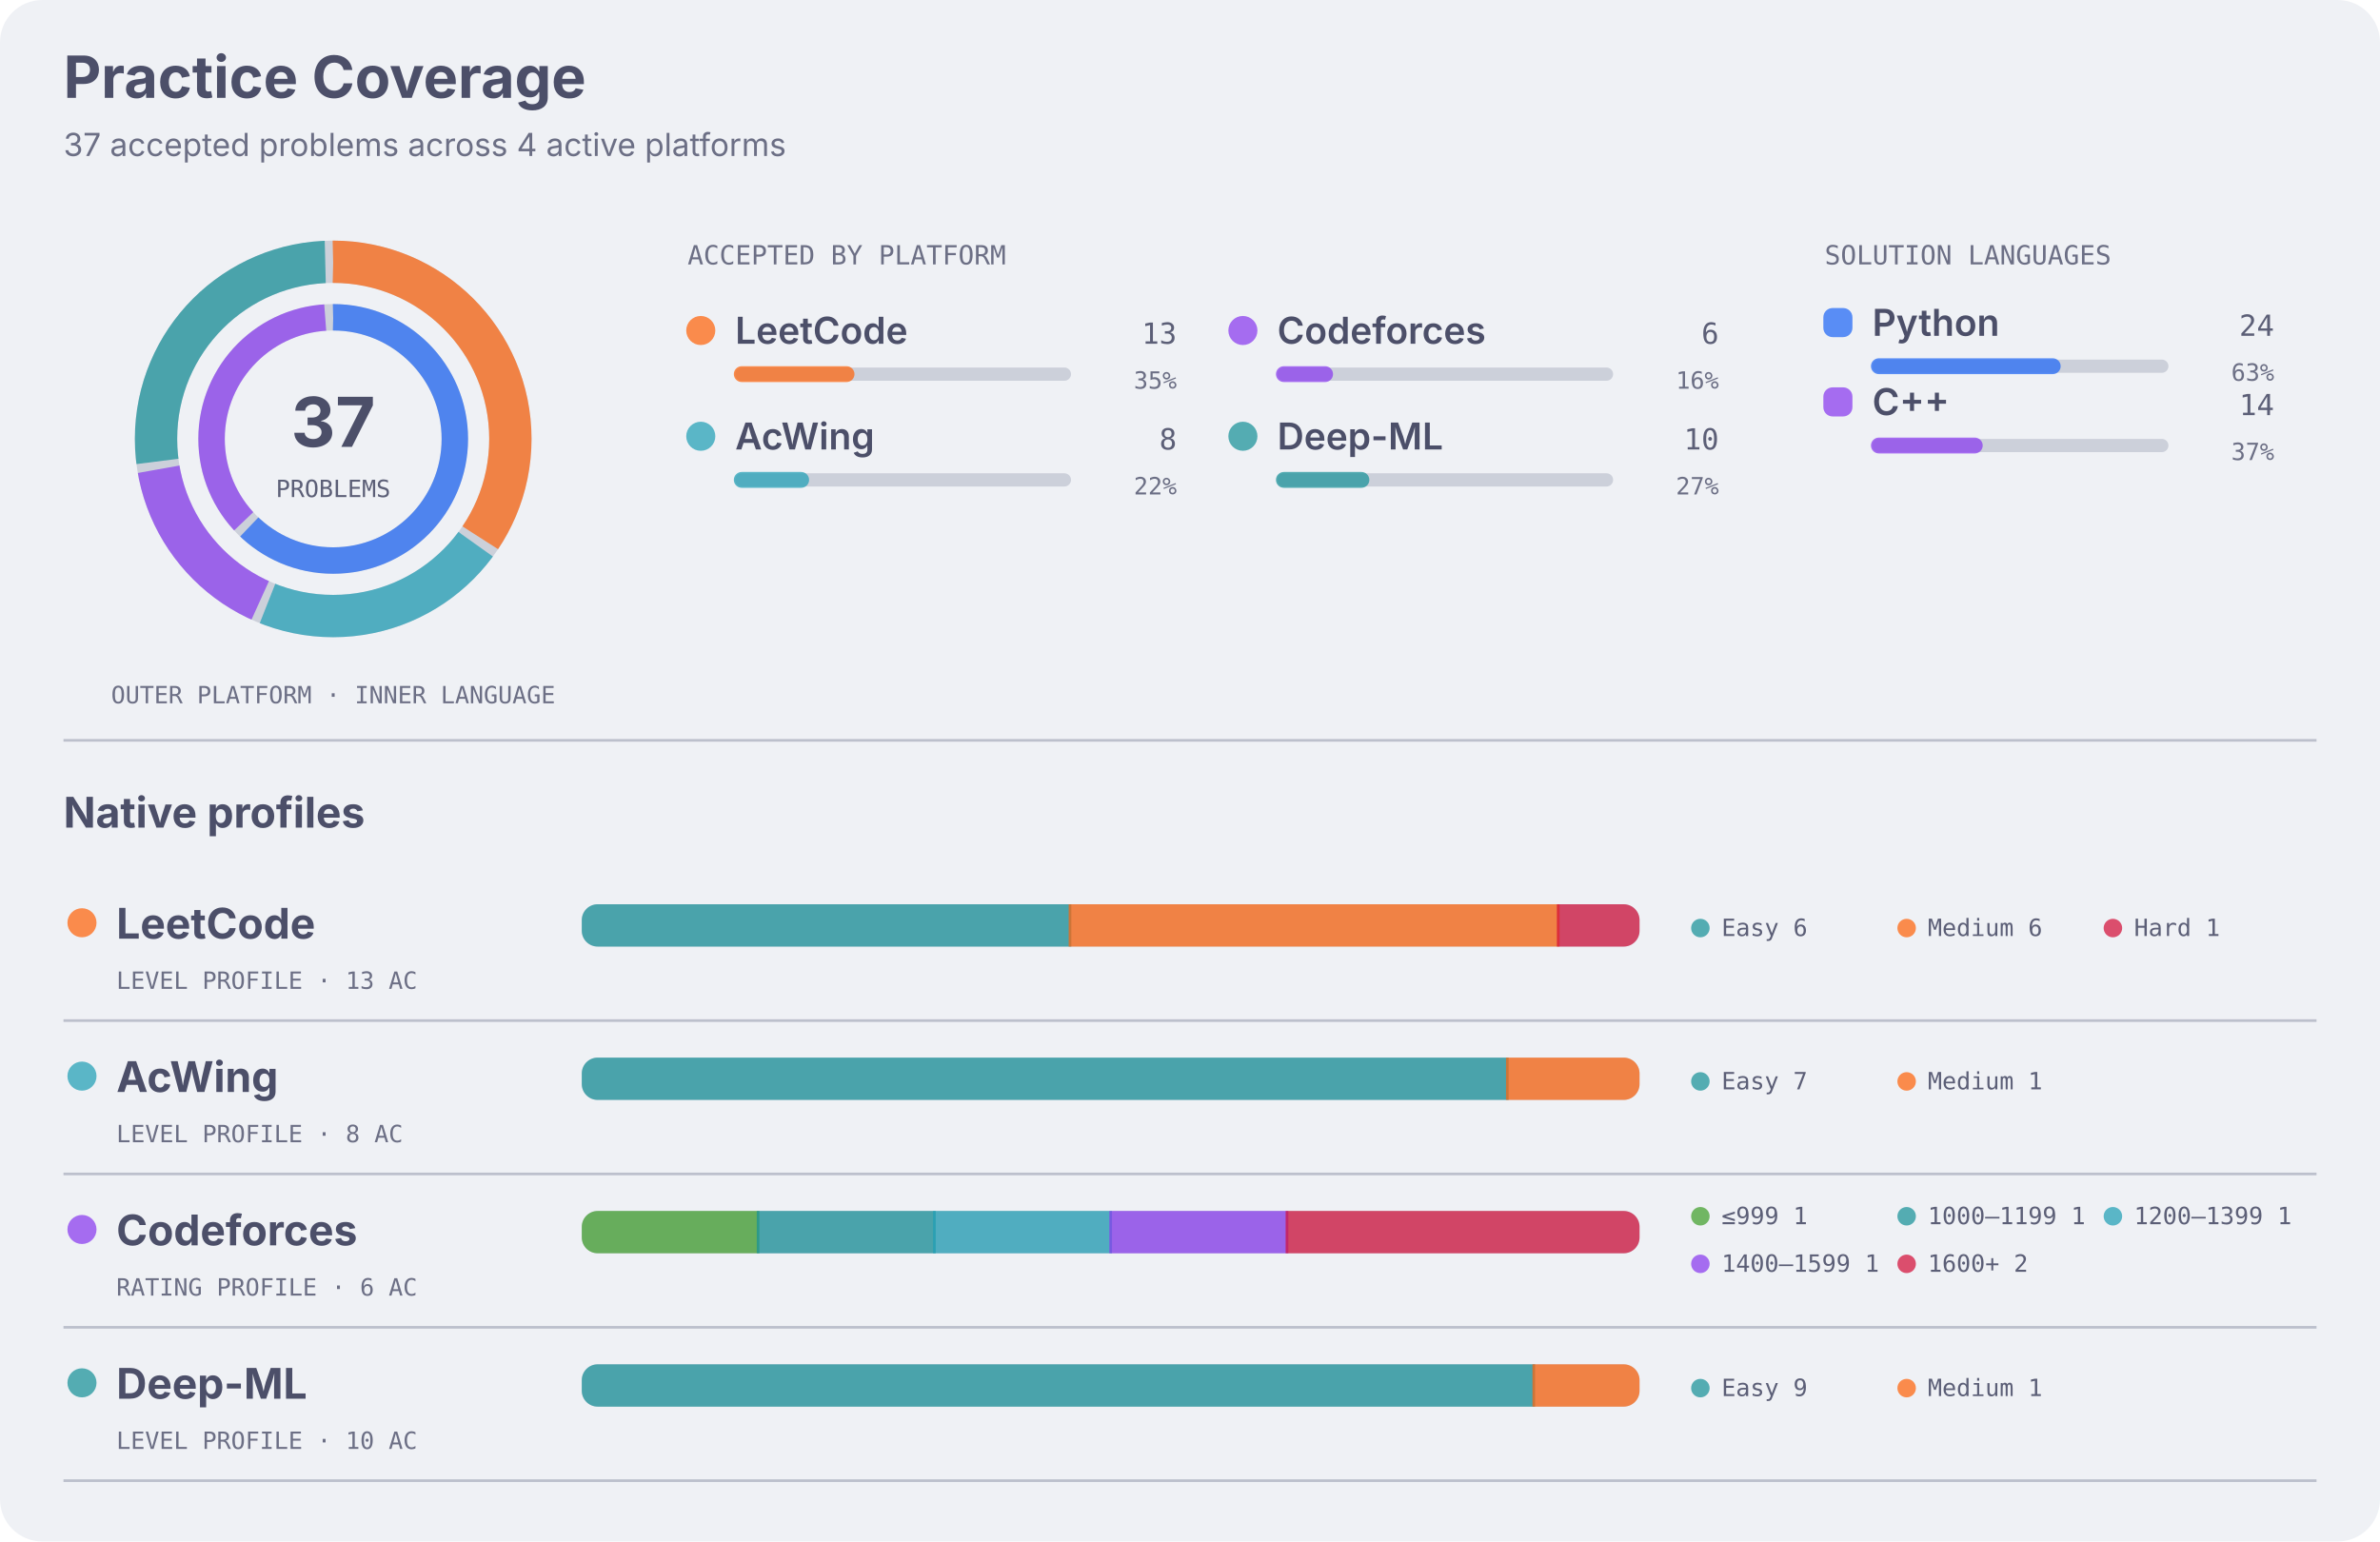
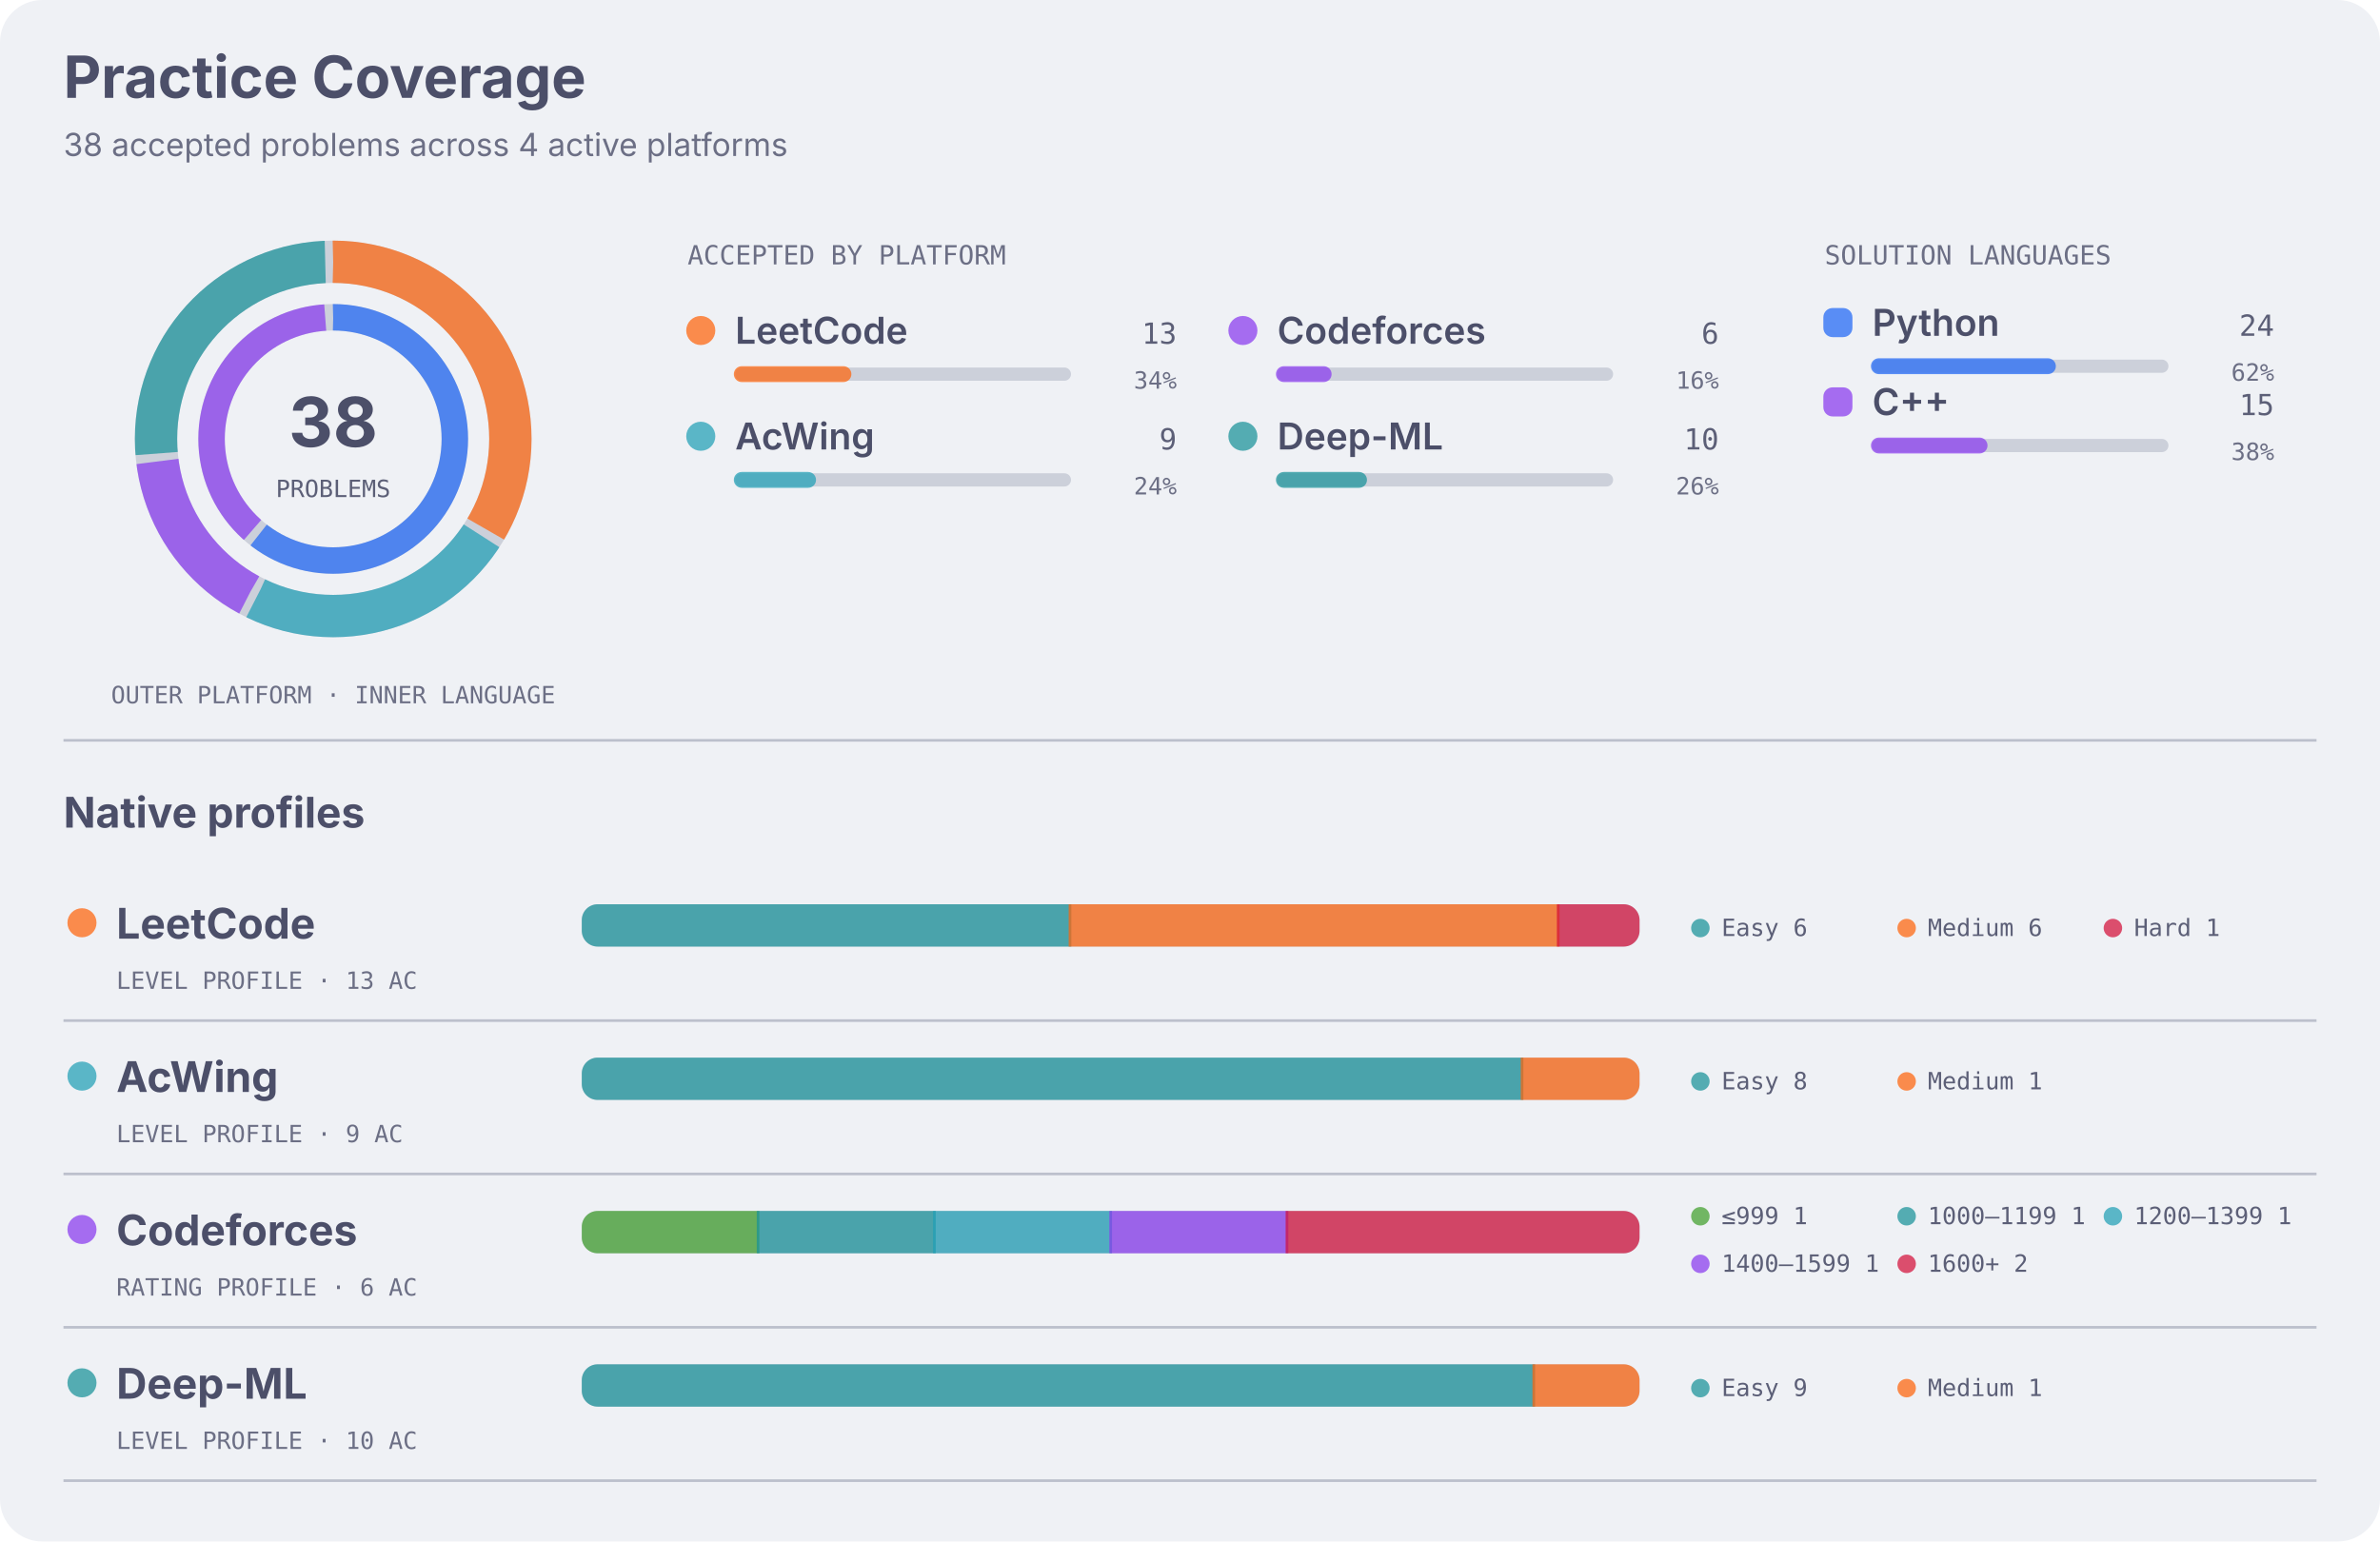
<svg xmlns="http://www.w3.org/2000/svg" width="900" height="583" viewBox="0 0 900 583" role="img" aria-labelledby="coverage-title coverage-desc">
  <style>
    .coverage-background { fill: #eff1f5; }
    .coverage-primary { fill: #4c4f69; }
    .coverage-secondary { fill: #5c5f77; }
    .coverage-muted { fill: #6c6f85; }
    .coverage-track { fill: #ccd0da; }
    .coverage-track-stroke { stroke: #ccd0da; }
    .coverage-divider { stroke: #bcc0cc; }
    .coverage-yellow { fill: #df8e1d; stroke: #df8e1d; }
    .coverage-blue { fill: #1e66f5; stroke: #1e66f5; }
    .coverage-sapphire { fill: #209fb5; stroke: #209fb5; }
    .coverage-mauve { fill: #8839ef; stroke: #8839ef; }
    .coverage-green { fill: #40a02b; stroke: #40a02b; }
    .coverage-peach { fill: #fe640b; stroke: #fe640b; }
    .coverage-red { fill: #d20f39; stroke: #d20f39; }
    .coverage-teal { fill: #179299; stroke: #179299; }
    .coverage-overlay { fill: #7c7f93; stroke: #7c7f93; }
    .coverage-accent { opacity: 0.72; }
    .coverage-empty { opacity: 0.32; }
    @media (prefers-color-scheme: dark) {
      .coverage-background { fill: #1e1e2e; }
      .coverage-primary { fill: #cdd6f4; }
      .coverage-secondary { fill: #bac2de; }
      .coverage-muted { fill: #a6adc8; }
      .coverage-track { fill: #313244; }
      .coverage-track-stroke { stroke: #313244; }
      .coverage-divider { stroke: #45475a; }
      .coverage-yellow { fill: #f9e2af; stroke: #f9e2af; }
      .coverage-blue { fill: #89b4fa; stroke: #89b4fa; }
      .coverage-sapphire { fill: #74c7ec; stroke: #74c7ec; }
      .coverage-mauve { fill: #cba6f7; stroke: #cba6f7; }
      .coverage-green { fill: #a6e3a1; stroke: #a6e3a1; }
      .coverage-peach { fill: #fab387; stroke: #fab387; }
      .coverage-red { fill: #f38ba8; stroke: #f38ba8; }
      .coverage-teal { fill: #94e2d5; stroke: #94e2d5; }
      .coverage-overlay { fill: #9399b2; stroke: #9399b2; }
      .coverage-accent { opacity: 1; }
      .coverage-empty { opacity: 0.45; }
    }
  </style>
  <rect class="coverage-background" width="900" height="583" rx="16" />
  <text class="coverage-primary" x="24" y="37" font-family="-apple-system,BlinkMacSystemFont,Segoe UI,sans-serif" font-size="22" font-weight="700">Practice Coverage</text>
-   <text class="coverage-muted" x="24" y="59" font-family="-apple-system,BlinkMacSystemFont,Segoe UI,sans-serif" font-size="12">37 accepted problems across 4 active platforms</text>
+   <text class="coverage-muted" x="24" y="59" font-family="-apple-system,BlinkMacSystemFont,Segoe UI,sans-serif" font-size="12">38 accepted problems across 4 active platforms</text>
  <circle class="coverage-track-stroke" cx="126" cy="166" r="67" fill="none" stroke-width="16" />
-   <circle class="coverage-accent coverage-peach" cx="126" cy="166" r="67" style="fill:none" stroke-width="16" stroke-dasharray="144.91 276.06" stroke-dashoffset="-0.00" transform="rotate(-90 126 166)" data-ring="platform" data-segment="LeetCode" data-count="13">
+   <circle class="coverage-accent coverage-peach" cx="126" cy="166" r="67" style="fill:none" stroke-width="16" stroke-dasharray="141.02 279.96" stroke-dashoffset="-0.00" transform="rotate(-90 126 166)" data-ring="platform" data-segment="LeetCode" data-count="13">
    </circle>
-   <circle class="coverage-accent coverage-sapphire" cx="126" cy="166" r="67" style="fill:none" stroke-width="16" stroke-dasharray="88.02 332.95" stroke-dashoffset="-147.91" transform="rotate(-90 126 166)" data-ring="platform" data-segment="AcWing" data-count="8">
+   <circle class="coverage-accent coverage-sapphire" cx="126" cy="166" r="67" style="fill:none" stroke-width="16" stroke-dasharray="96.70 324.27" stroke-dashoffset="-144.02" transform="rotate(-90 126 166)" data-ring="platform" data-segment="AcWing" data-count="9">
    </circle>
-   <circle class="coverage-accent coverage-mauve" cx="126" cy="166" r="67" style="fill:none" stroke-width="16" stroke-dasharray="65.27 355.71" stroke-dashoffset="-238.93" transform="rotate(-90 126 166)" data-ring="platform" data-segment="Codeforces" data-count="6">
+   <circle class="coverage-accent coverage-mauve" cx="126" cy="166" r="67" style="fill:none" stroke-width="16" stroke-dasharray="63.47 357.50" stroke-dashoffset="-243.72" transform="rotate(-90 126 166)" data-ring="platform" data-segment="Codeforces" data-count="6">
    </circle>
-   <circle class="coverage-accent coverage-teal" cx="126" cy="166" r="67" style="fill:none" stroke-width="16" stroke-dasharray="110.78 310.20" stroke-dashoffset="-307.20" transform="rotate(-90 126 166)" data-ring="platform" data-segment="Deep-ML" data-count="10">
+   <circle class="coverage-accent coverage-teal" cx="126" cy="166" r="67" style="fill:none" stroke-width="16" stroke-dasharray="107.78 313.19" stroke-dashoffset="-310.19" transform="rotate(-90 126 166)" data-ring="platform" data-segment="Deep-ML" data-count="10">
    </circle>
  <circle class="coverage-track-stroke" cx="126" cy="166" r="46" fill="none" stroke-width="10" />
-   <circle class="coverage-accent coverage-blue" cx="126" cy="166" r="46" style="fill:none" stroke-width="10" stroke-dasharray="179.54 109.48" stroke-dashoffset="-0.00" transform="rotate(-90 126 166)" data-ring="language" data-segment="Python" data-count="24">
+   <circle class="coverage-accent coverage-blue" cx="126" cy="166" r="46" style="fill:none" stroke-width="10" stroke-dasharray="174.86 114.16" stroke-dashoffset="-0.00" transform="rotate(-90 126 166)" data-ring="language" data-segment="Python" data-count="24">
    </circle>
-   <circle class="coverage-accent coverage-mauve" cx="126" cy="166" r="46" style="fill:none" stroke-width="10" stroke-dasharray="103.48 185.54" stroke-dashoffset="-182.54" transform="rotate(-90 126 166)" data-ring="language" data-segment="C++" data-count="14">
+   <circle class="coverage-accent coverage-mauve" cx="126" cy="166" r="46" style="fill:none" stroke-width="10" stroke-dasharray="108.16 180.86" stroke-dashoffset="-177.86" transform="rotate(-90 126 166)" data-ring="language" data-segment="C++" data-count="15">
    </circle>
-   <text class="coverage-primary" x="126" y="169" text-anchor="middle" font-family="-apple-system,BlinkMacSystemFont,Segoe UI,sans-serif" font-size="26" font-weight="700">37</text>
+   <text class="coverage-primary" x="126" y="169" text-anchor="middle" font-family="-apple-system,BlinkMacSystemFont,Segoe UI,sans-serif" font-size="26" font-weight="700">38</text>
  <text class="coverage-secondary" x="126" y="188" text-anchor="middle" font-family="ui-monospace,SFMono-Regular,Menlo,monospace" font-size="9">PROBLEMS</text>
  <text class="coverage-muted" x="126" y="266" text-anchor="middle" font-family="ui-monospace,SFMono-Regular,Menlo,monospace" font-size="9">OUTER PLATFORM · INNER LANGUAGE</text>
  <text class="coverage-muted" x="260" y="100" font-family="ui-monospace,SFMono-Regular,Menlo,monospace" font-size="10">ACCEPTED BY PLATFORM</text>
  <text class="coverage-muted" x="690" y="100" font-family="ui-monospace,SFMono-Regular,Menlo,monospace" font-size="10">SOLUTION LANGUAGES</text>
  <circle class="coverage-accent coverage-peach" cx="265" cy="125" r="5" />
  <text class="coverage-primary" x="278" y="130" font-family="-apple-system,BlinkMacSystemFont,Segoe UI,sans-serif" font-size="14" font-weight="600">LeetCode</text>
  <text class="coverage-secondary" x="445" y="130" text-anchor="end" font-family="ui-monospace,SFMono-Regular,Menlo,monospace" font-size="11">13</text>
  <rect class="coverage-track" x="278" y="139" width="127" height="5" rx="2.5" />
-   <rect class="coverage-accent coverage-peach" x="278" y="139" width="44.62" height="5" rx="2.5" data-share="35.1" data-count="13">
+   <rect class="coverage-accent coverage-peach" x="278" y="139" width="43.45" height="5" rx="2.5" data-share="34.2" data-count="13">
    </rect>
-   <text class="coverage-muted" x="445" y="147" text-anchor="end" font-family="ui-monospace,SFMono-Regular,Menlo,monospace" font-size="9">35%</text>
+   <text class="coverage-muted" x="445" y="147" text-anchor="end" font-family="ui-monospace,SFMono-Regular,Menlo,monospace" font-size="9">34%</text>
  <circle class="coverage-accent coverage-sapphire" cx="265" cy="165" r="5" />
  <text class="coverage-primary" x="278" y="170" font-family="-apple-system,BlinkMacSystemFont,Segoe UI,sans-serif" font-size="14" font-weight="600">AcWing</text>
-   <text class="coverage-secondary" x="445" y="170" text-anchor="end" font-family="ui-monospace,SFMono-Regular,Menlo,monospace" font-size="11">8</text>
+   <text class="coverage-secondary" x="445" y="170" text-anchor="end" font-family="ui-monospace,SFMono-Regular,Menlo,monospace" font-size="11">9</text>
  <rect class="coverage-track" x="278" y="179" width="127" height="5" rx="2.5" />
-   <rect class="coverage-accent coverage-sapphire" x="278" y="179" width="27.46" height="5" rx="2.5" data-share="21.6" data-count="8">
+   <rect class="coverage-accent coverage-sapphire" x="278" y="179" width="30.08" height="5" rx="2.5" data-share="23.7" data-count="9">
    </rect>
-   <text class="coverage-muted" x="445" y="187" text-anchor="end" font-family="ui-monospace,SFMono-Regular,Menlo,monospace" font-size="9">22%</text>
+   <text class="coverage-muted" x="445" y="187" text-anchor="end" font-family="ui-monospace,SFMono-Regular,Menlo,monospace" font-size="9">24%</text>
  <circle class="coverage-accent coverage-mauve" cx="470" cy="125" r="5" />
  <text class="coverage-primary" x="483" y="130" font-family="-apple-system,BlinkMacSystemFont,Segoe UI,sans-serif" font-size="14" font-weight="600">Codeforces</text>
  <text class="coverage-secondary" x="650" y="130" text-anchor="end" font-family="ui-monospace,SFMono-Regular,Menlo,monospace" font-size="11">6</text>
  <rect class="coverage-track" x="483" y="139" width="127" height="5" rx="2.5" />
-   <rect class="coverage-accent coverage-mauve" x="483" y="139" width="20.59" height="5" rx="2.5" data-share="16.2" data-count="6">
+   <rect class="coverage-accent coverage-mauve" x="483" y="139" width="20.05" height="5" rx="2.5" data-share="15.8" data-count="6">
    </rect>
  <text class="coverage-muted" x="650" y="147" text-anchor="end" font-family="ui-monospace,SFMono-Regular,Menlo,monospace" font-size="9">16%</text>
  <circle class="coverage-accent coverage-teal" cx="470" cy="165" r="5" />
  <text class="coverage-primary" x="483" y="170" font-family="-apple-system,BlinkMacSystemFont,Segoe UI,sans-serif" font-size="14" font-weight="600">Deep-ML</text>
  <text class="coverage-secondary" x="650" y="170" text-anchor="end" font-family="ui-monospace,SFMono-Regular,Menlo,monospace" font-size="11">10</text>
  <rect class="coverage-track" x="483" y="179" width="127" height="5" rx="2.5" />
-   <rect class="coverage-accent coverage-teal" x="483" y="179" width="34.32" height="5" rx="2.5" data-share="27.0" data-count="10">
+   <rect class="coverage-accent coverage-teal" x="483" y="179" width="33.42" height="5" rx="2.5" data-share="26.3" data-count="10">
    </rect>
-   <text class="coverage-muted" x="650" y="187" text-anchor="end" font-family="ui-monospace,SFMono-Regular,Menlo,monospace" font-size="9">27%</text>
+   <text class="coverage-muted" x="650" y="187" text-anchor="end" font-family="ui-monospace,SFMono-Regular,Menlo,monospace" font-size="9">26%</text>
  <rect class="coverage-accent coverage-blue" x="690" y="117" width="10" height="10" rx="3" />
  <text class="coverage-primary" x="708" y="127" font-family="-apple-system,BlinkMacSystemFont,Segoe UI,sans-serif" font-size="14" font-weight="600">Python</text>
  <text class="coverage-secondary" x="860" y="127" text-anchor="end" font-family="ui-monospace,SFMono-Regular,Menlo,monospace" font-size="11">24</text>
  <rect class="coverage-track" x="708" y="136" width="112" height="5" rx="2.5" />
-   <rect class="coverage-accent coverage-blue" x="708" y="136" width="70.74" height="5" rx="2.5" data-share="63.2" data-count="24">
+   <rect class="coverage-accent coverage-blue" x="708" y="136" width="68.92" height="5" rx="2.5" data-share="61.5" data-count="24">
    </rect>
-   <text class="coverage-muted" x="860" y="144" text-anchor="end" font-family="ui-monospace,SFMono-Regular,Menlo,monospace" font-size="9">63%</text>
+   <text class="coverage-muted" x="860" y="144" text-anchor="end" font-family="ui-monospace,SFMono-Regular,Menlo,monospace" font-size="9">62%</text>
  <rect class="coverage-accent coverage-mauve" x="690" y="147" width="10" height="10" rx="3" />
  <text class="coverage-primary" x="708" y="157" font-family="-apple-system,BlinkMacSystemFont,Segoe UI,sans-serif" font-size="14" font-weight="600">C++</text>
-   <text class="coverage-secondary" x="860" y="157" text-anchor="end" font-family="ui-monospace,SFMono-Regular,Menlo,monospace" font-size="11">14</text>
+   <text class="coverage-secondary" x="860" y="157" text-anchor="end" font-family="ui-monospace,SFMono-Regular,Menlo,monospace" font-size="11">15</text>
  <rect class="coverage-track" x="708" y="166" width="112" height="5" rx="2.5" />
-   <rect class="coverage-accent coverage-mauve" x="708" y="166" width="41.26" height="5" rx="2.5" data-share="36.8" data-count="14">
+   <rect class="coverage-accent coverage-mauve" x="708" y="166" width="43.08" height="5" rx="2.5" data-share="38.5" data-count="15">
    </rect>
-   <text class="coverage-muted" x="860" y="174" text-anchor="end" font-family="ui-monospace,SFMono-Regular,Menlo,monospace" font-size="9">37%</text>
+   <text class="coverage-muted" x="860" y="174" text-anchor="end" font-family="ui-monospace,SFMono-Regular,Menlo,monospace" font-size="9">38%</text>
  <line class="coverage-divider" x1="24" y1="280" x2="876" y2="280" />
  <text class="coverage-primary" x="24" y="313" font-family="-apple-system,BlinkMacSystemFont,Segoe UI,sans-serif" font-size="16" font-weight="700">Native profiles</text>
  <circle class="coverage-accent coverage-peach" cx="31" cy="349" r="5" />
  <text class="coverage-primary" x="44" y="355" font-family="-apple-system,BlinkMacSystemFont,Segoe UI,sans-serif" font-size="16" font-weight="650">LeetCode</text>
  <text class="coverage-muted" x="44" y="374" font-family="ui-monospace,SFMono-Regular,Menlo,monospace" font-size="9">LEVEL PROFILE · 13 AC</text>
  <rect class="coverage-track" x="220" y="342" width="400" height="16" rx="6" />
  <clipPath id="leetcode-profile-clip">
    <rect x="220" y="342" width="400" height="16" rx="6" />
  </clipPath>
  <rect x="220.00" y="342" width="184.62" height="16" class="coverage-accent coverage-teal" clip-path="url(#leetcode-profile-clip)" data-profile="leetcode" data-segment="Easy" data-count="6">
    </rect>
  <rect x="404.62" y="342" width="184.62" height="16" class="coverage-accent coverage-peach" clip-path="url(#leetcode-profile-clip)" data-profile="leetcode" data-segment="Medium" data-count="6">
    </rect>
  <rect x="589.23" y="342" width="30.77" height="16" class="coverage-accent coverage-red" clip-path="url(#leetcode-profile-clip)" data-profile="leetcode" data-segment="Hard" data-count="1">
    </rect>
  <circle class="coverage-accent coverage-teal" cx="643" cy="351" r="3" />
  <text class="coverage-secondary" x="651" y="354" font-family="ui-monospace,SFMono-Regular,Menlo,monospace" font-size="9" data-profile-summary="leetcode" data-segment="Easy" data-count="6">Easy 6</text>
  <circle class="coverage-accent coverage-peach" cx="721" cy="351" r="3" />
  <text class="coverage-secondary" x="729" y="354" font-family="ui-monospace,SFMono-Regular,Menlo,monospace" font-size="9" data-profile-summary="leetcode" data-segment="Medium" data-count="6">Medium 6</text>
  <circle class="coverage-accent coverage-red" cx="799" cy="351" r="3" />
  <text class="coverage-secondary" x="807" y="354" font-family="ui-monospace,SFMono-Regular,Menlo,monospace" font-size="9" data-profile-summary="leetcode" data-segment="Hard" data-count="1">Hard 1</text>
  <line class="coverage-divider" x1="24" y1="386" x2="876" y2="386" />
  <circle class="coverage-accent coverage-sapphire" cx="31" cy="407" r="5" />
  <text class="coverage-primary" x="44" y="413" font-family="-apple-system,BlinkMacSystemFont,Segoe UI,sans-serif" font-size="16" font-weight="650">AcWing</text>
-   <text class="coverage-muted" x="44" y="432" font-family="ui-monospace,SFMono-Regular,Menlo,monospace" font-size="9">LEVEL PROFILE · 8 AC</text>
+   <text class="coverage-muted" x="44" y="432" font-family="ui-monospace,SFMono-Regular,Menlo,monospace" font-size="9">LEVEL PROFILE · 9 AC</text>
  <rect class="coverage-track" x="220" y="400" width="400" height="16" rx="6" />
  <clipPath id="acwing-profile-clip">
    <rect x="220" y="400" width="400" height="16" rx="6" />
  </clipPath>
-   <rect x="220.00" y="400" width="350.00" height="16" class="coverage-accent coverage-teal" clip-path="url(#acwing-profile-clip)" data-profile="acwing" data-segment="Easy" data-count="7">
+   <rect x="220.00" y="400" width="355.56" height="16" class="coverage-accent coverage-teal" clip-path="url(#acwing-profile-clip)" data-profile="acwing" data-segment="Easy" data-count="8">
    </rect>
-   <rect x="570.00" y="400" width="50.00" height="16" class="coverage-accent coverage-peach" clip-path="url(#acwing-profile-clip)" data-profile="acwing" data-segment="Medium" data-count="1">
+   <rect x="575.56" y="400" width="44.44" height="16" class="coverage-accent coverage-peach" clip-path="url(#acwing-profile-clip)" data-profile="acwing" data-segment="Medium" data-count="1">
    </rect>
  <circle class="coverage-accent coverage-teal" cx="643" cy="409" r="3" />
-   <text class="coverage-secondary" x="651" y="412" font-family="ui-monospace,SFMono-Regular,Menlo,monospace" font-size="9" data-profile-summary="acwing" data-segment="Easy" data-count="7">Easy 7</text>
+   <text class="coverage-secondary" x="651" y="412" font-family="ui-monospace,SFMono-Regular,Menlo,monospace" font-size="9" data-profile-summary="acwing" data-segment="Easy" data-count="8">Easy 8</text>
  <circle class="coverage-accent coverage-peach" cx="721" cy="409" r="3" />
  <text class="coverage-secondary" x="729" y="412" font-family="ui-monospace,SFMono-Regular,Menlo,monospace" font-size="9" data-profile-summary="acwing" data-segment="Medium" data-count="1">Medium 1</text>
  <line class="coverage-divider" x1="24" y1="444" x2="876" y2="444" />
  <circle class="coverage-accent coverage-mauve" cx="31" cy="465" r="5" />
  <text class="coverage-primary" x="44" y="471" font-family="-apple-system,BlinkMacSystemFont,Segoe UI,sans-serif" font-size="16" font-weight="650">Codeforces</text>
  <text class="coverage-muted" x="44" y="490" font-family="ui-monospace,SFMono-Regular,Menlo,monospace" font-size="9">RATING PROFILE · 6 AC</text>
  <rect class="coverage-track" x="220" y="458" width="400" height="16" rx="6" />
  <clipPath id="codeforces-profile-clip">
    <rect x="220" y="458" width="400" height="16" rx="6" />
  </clipPath>
  <rect x="220.00" y="458" width="66.67" height="16" class="coverage-accent coverage-green" clip-path="url(#codeforces-profile-clip)" data-profile="codeforces" data-segment="≤999" data-count="1">
    </rect>
  <rect x="286.67" y="458" width="66.67" height="16" class="coverage-accent coverage-teal" clip-path="url(#codeforces-profile-clip)" data-profile="codeforces" data-segment="1000–1199" data-count="1">
    </rect>
  <rect x="353.33" y="458" width="66.67" height="16" class="coverage-accent coverage-sapphire" clip-path="url(#codeforces-profile-clip)" data-profile="codeforces" data-segment="1200–1399" data-count="1">
    </rect>
  <rect x="420.00" y="458" width="66.67" height="16" class="coverage-accent coverage-mauve" clip-path="url(#codeforces-profile-clip)" data-profile="codeforces" data-segment="1400–1599" data-count="1">
    </rect>
  <rect x="486.67" y="458" width="133.33" height="16" class="coverage-accent coverage-red" clip-path="url(#codeforces-profile-clip)" data-profile="codeforces" data-segment="1600+" data-count="2">
    </rect>
  <circle class="coverage-accent coverage-green" cx="643" cy="460" r="3" />
  <text class="coverage-secondary" x="651" y="463" font-family="ui-monospace,SFMono-Regular,Menlo,monospace" font-size="9" data-profile-summary="codeforces" data-segment="≤999" data-count="1">≤999 1</text>
  <circle class="coverage-accent coverage-teal" cx="721" cy="460" r="3" />
  <text class="coverage-secondary" x="729" y="463" font-family="ui-monospace,SFMono-Regular,Menlo,monospace" font-size="9" data-profile-summary="codeforces" data-segment="1000–1199" data-count="1">1000–1199 1</text>
  <circle class="coverage-accent coverage-sapphire" cx="799" cy="460" r="3" />
  <text class="coverage-secondary" x="807" y="463" font-family="ui-monospace,SFMono-Regular,Menlo,monospace" font-size="9" data-profile-summary="codeforces" data-segment="1200–1399" data-count="1">1200–1399 1</text>
  <circle class="coverage-accent coverage-mauve" cx="643" cy="478" r="3" />
  <text class="coverage-secondary" x="651" y="481" font-family="ui-monospace,SFMono-Regular,Menlo,monospace" font-size="9" data-profile-summary="codeforces" data-segment="1400–1599" data-count="1">1400–1599 1</text>
  <circle class="coverage-accent coverage-red" cx="721" cy="478" r="3" />
  <text class="coverage-secondary" x="729" y="481" font-family="ui-monospace,SFMono-Regular,Menlo,monospace" font-size="9" data-profile-summary="codeforces" data-segment="1600+" data-count="2">1600+ 2</text>
  <line class="coverage-divider" x1="24" y1="502" x2="876" y2="502" />
  <circle class="coverage-accent coverage-teal" cx="31" cy="523" r="5" />
  <text class="coverage-primary" x="44" y="529" font-family="-apple-system,BlinkMacSystemFont,Segoe UI,sans-serif" font-size="16" font-weight="650">Deep-ML</text>
  <text class="coverage-muted" x="44" y="548" font-family="ui-monospace,SFMono-Regular,Menlo,monospace" font-size="9">LEVEL PROFILE · 10 AC</text>
  <rect class="coverage-track" x="220" y="516" width="400" height="16" rx="6" />
  <clipPath id="deep-ml-profile-clip">
    <rect x="220" y="516" width="400" height="16" rx="6" />
  </clipPath>
  <rect x="220.00" y="516" width="360.00" height="16" class="coverage-accent coverage-teal" clip-path="url(#deep-ml-profile-clip)" data-profile="deep-ml" data-segment="Easy" data-count="9">
    </rect>
  <rect x="580.00" y="516" width="40.00" height="16" class="coverage-accent coverage-peach" clip-path="url(#deep-ml-profile-clip)" data-profile="deep-ml" data-segment="Medium" data-count="1">
    </rect>
  <circle class="coverage-accent coverage-teal" cx="643" cy="525" r="3" />
  <text class="coverage-secondary" x="651" y="528" font-family="ui-monospace,SFMono-Regular,Menlo,monospace" font-size="9" data-profile-summary="deep-ml" data-segment="Easy" data-count="9">Easy 9</text>
  <circle class="coverage-accent coverage-peach" cx="721" cy="525" r="3" />
  <text class="coverage-secondary" x="729" y="528" font-family="ui-monospace,SFMono-Regular,Menlo,monospace" font-size="9" data-profile-summary="deep-ml" data-segment="Medium" data-count="1">Medium 1</text>
  <line class="coverage-divider" x1="24" y1="560" x2="876" y2="560" />
</svg>
